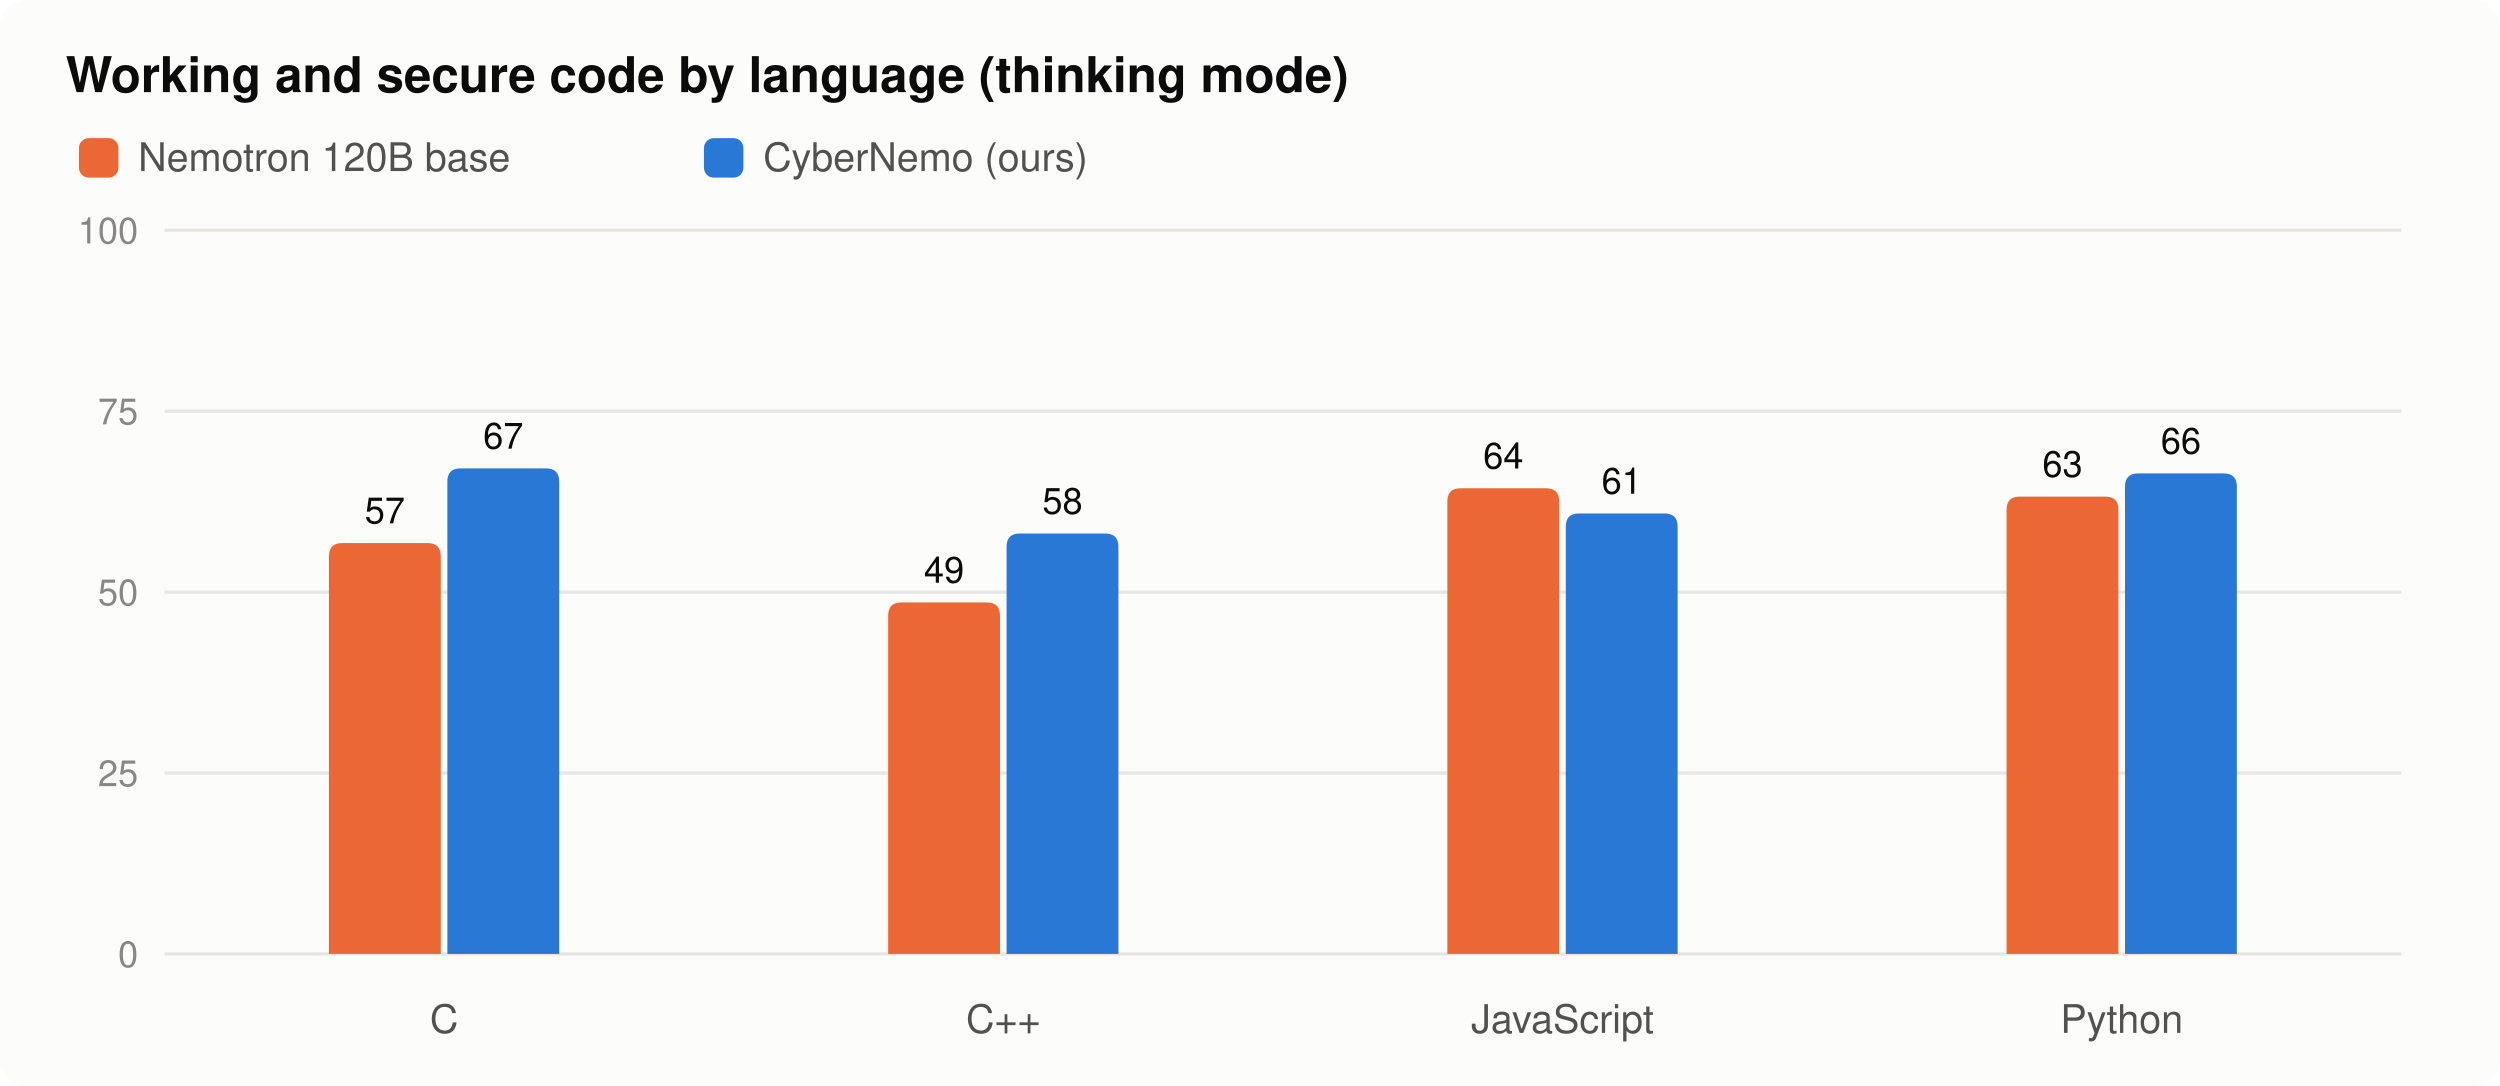
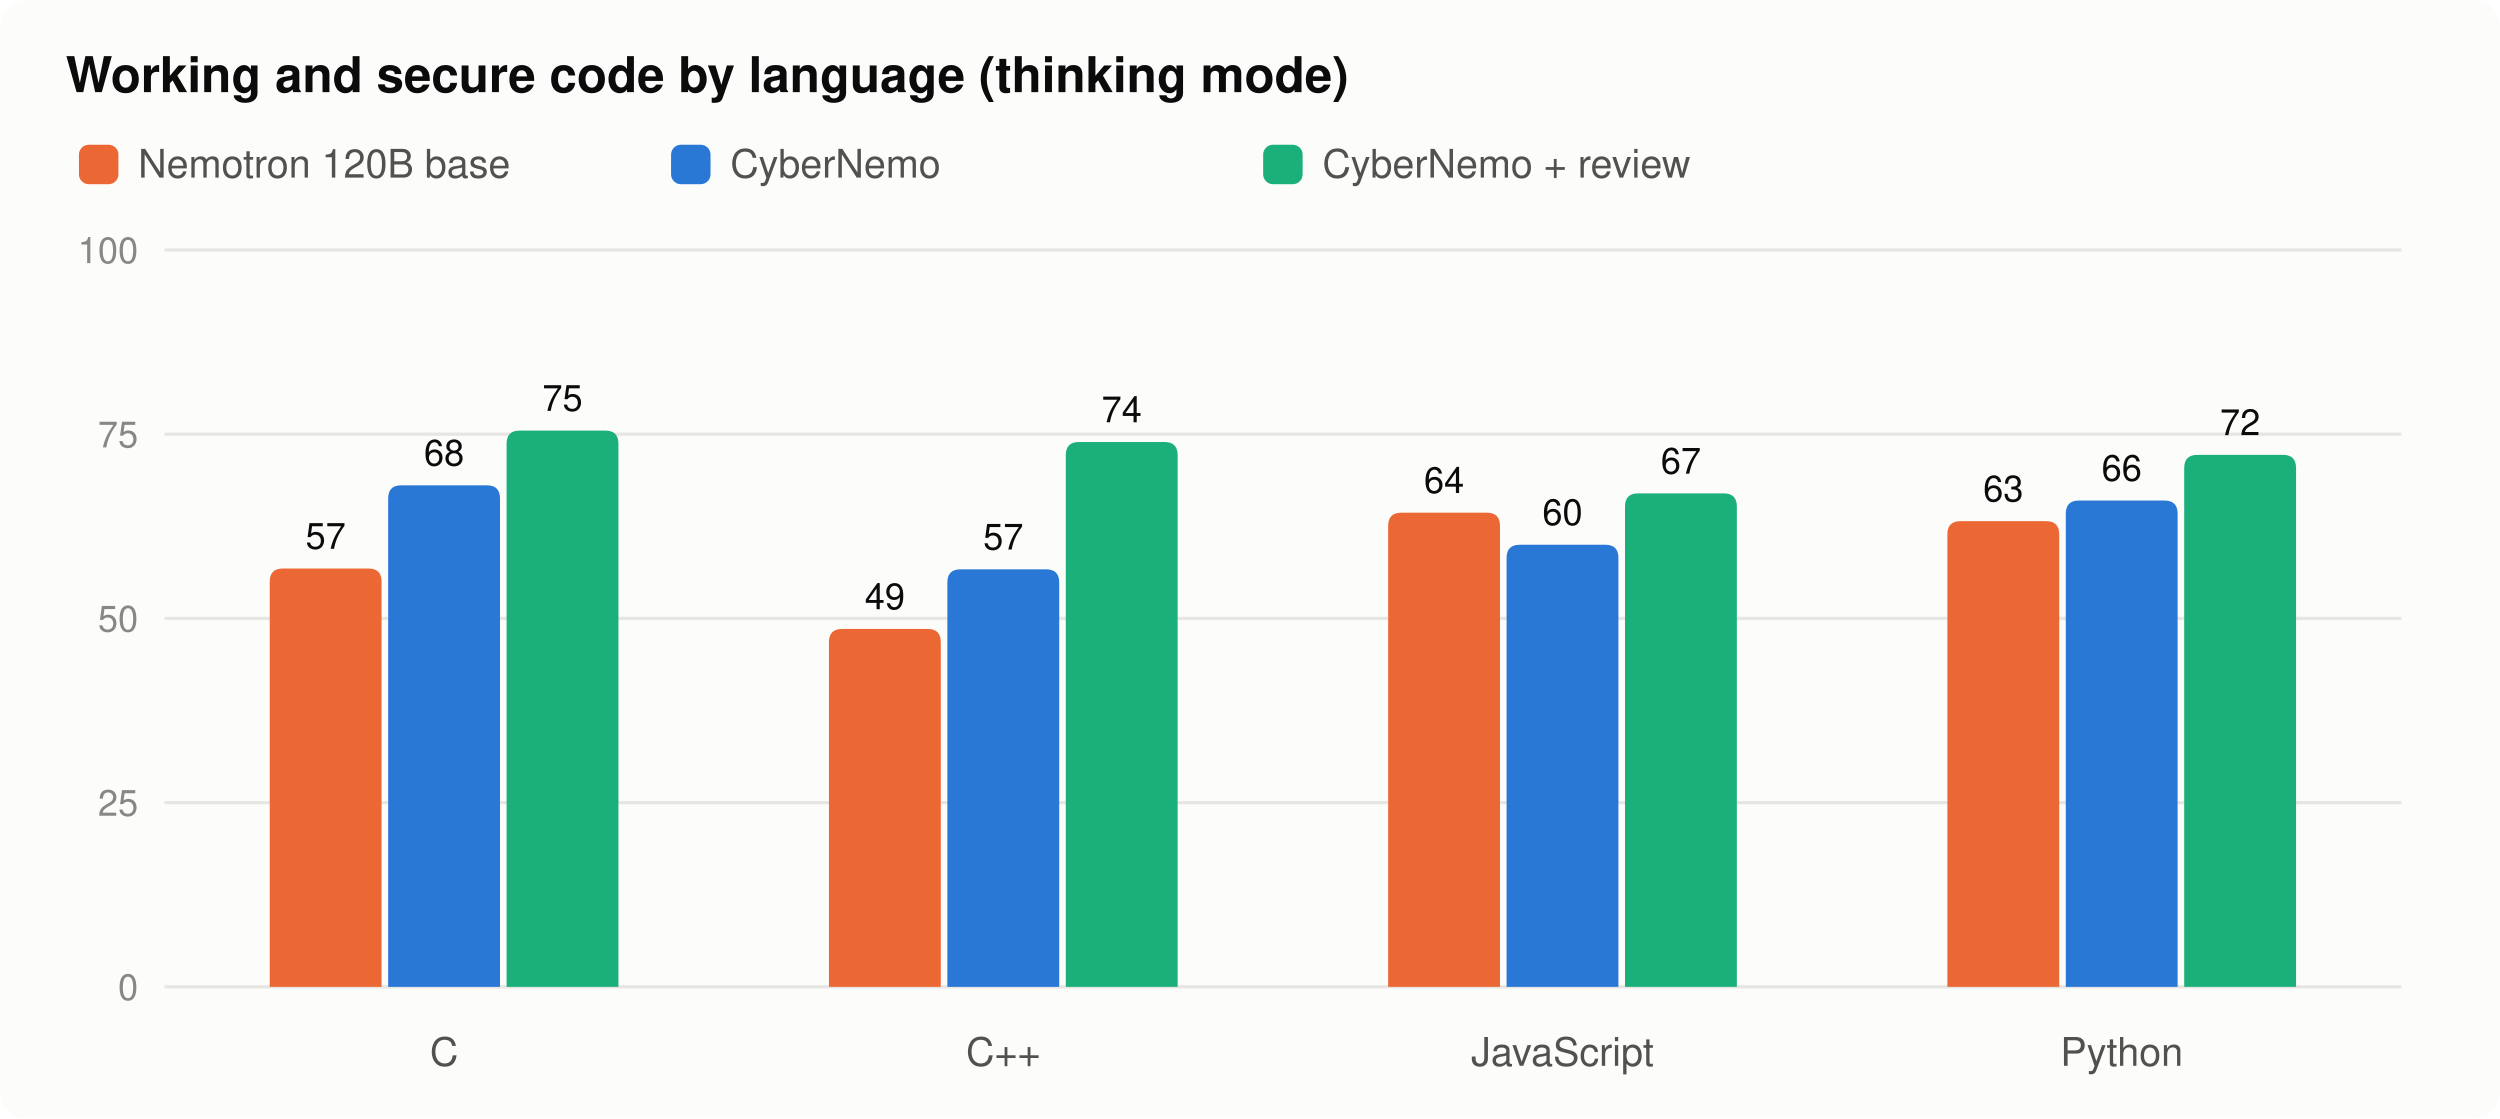
- <svg xmlns="http://www.w3.org/2000/svg" width="760" height="330" viewBox="0 0 760 330" font-family="-apple-system,Segoe UI,Helvetica,Arial,sans-serif">
-   <rect width="760" height="330" rx="8" fill="#fcfcfb" />
+ <svg xmlns="http://www.w3.org/2000/svg" width="760" height="340" viewBox="0 0 760 340" font-family="-apple-system,Segoe UI,Helvetica,Arial,sans-serif">
+   <rect width="760" height="340" rx="8" fill="#fcfcfb" />
  <text x="20" y="28" font-size="15" font-weight="600" fill="#0b0b0b">Working and secure code by language (thinking mode)</text>
-   <rect x="24" y="42" width="12" height="12" rx="3" fill="#eb6834" />
-   <text x="42" y="52" font-size="12" fill="#52514e">Nemotron 120B base</text>
-   <rect x="214" y="42" width="12" height="12" rx="3" fill="#2a78d6" />
-   <text x="232" y="52" font-size="12" fill="#52514e">CyberNemo (ours)</text>
-   <line x1="50" y1="290.0" x2="730" y2="290.0" stroke="#e7e6e2" />
-   <text x="42" y="294.0" font-size="11" fill="#898781" text-anchor="end">0</text>
-   <line x1="50" y1="235.0" x2="730" y2="235.0" stroke="#e7e6e2" />
-   <text x="42" y="239.0" font-size="11" fill="#898781" text-anchor="end">25</text>
-   <line x1="50" y1="180.0" x2="730" y2="180.0" stroke="#e7e6e2" />
-   <text x="42" y="184.0" font-size="11" fill="#898781" text-anchor="end">50</text>
-   <line x1="50" y1="125.0" x2="730" y2="125.0" stroke="#e7e6e2" />
-   <text x="42" y="129.0" font-size="11" fill="#898781" text-anchor="end">75</text>
-   <line x1="50" y1="70.0" x2="730" y2="70.0" stroke="#e7e6e2" />
-   <text x="42" y="74.0" font-size="11" fill="#898781" text-anchor="end">100</text>
-   <path d="M100.0,290.0 V169.097 Q100.0,165.097 104.0,165.097 H130.0 Q134.0,165.097 134.0,169.097 V290.0 Z" fill="#eb6834" />
-   <text x="117.0" y="159.097" font-size="11" fill="#0b0b0b" text-anchor="middle">57</text>
-   <path d="M136.0,290.0 V146.387 Q136.0,142.387 140.0,142.387 H166.0 Q170.0,142.387 170.0,146.387 V290.0 Z" fill="#2a78d6" />
-   <text x="153.0" y="136.387" font-size="11" fill="#0b0b0b" text-anchor="middle">67</text>
-   <text x="135.0" y="314" font-size="12" fill="#52514e" text-anchor="middle">C</text>
-   <path d="M270.0,290.0 V187.143 Q270.0,183.143 274.0,183.143 H300.0 Q304.0,183.143 304.0,187.143 V290.0 Z" fill="#eb6834" />
-   <text x="287.0" y="177.143" font-size="11" fill="#0b0b0b" text-anchor="middle">49</text>
-   <path d="M306.0,290.0 V166.19 Q306.0,162.19 310.0,162.19 H336.0 Q340.0,162.19 340.0,166.19 V290.0 Z" fill="#2a78d6" />
-   <text x="323.0" y="156.19" font-size="11" fill="#0b0b0b" text-anchor="middle">58</text>
-   <text x="305.0" y="314" font-size="12" fill="#52514e" text-anchor="middle">C++</text>
-   <path d="M440.0,290.0 V152.435 Q440.0,148.435 444.0,148.435 H470.0 Q474.0,148.435 474.0,152.435 V290.0 Z" fill="#eb6834" />
-   <text x="457.0" y="142.435" font-size="11" fill="#0b0b0b" text-anchor="middle">64</text>
-   <path d="M476.0,290.0 V160.087 Q476.0,156.087 480.0,156.087 H506.0 Q510.0,156.087 510.0,160.087 V290.0 Z" fill="#2a78d6" />
-   <text x="493.0" y="150.087" font-size="11" fill="#0b0b0b" text-anchor="middle">61</text>
-   <text x="475.0" y="314" font-size="12" fill="#52514e" text-anchor="middle">JavaScript</text>
-   <path d="M610.0,290.0 V154.96 Q610.0,150.96 614.0,150.96 H640.0 Q644.0,150.96 644.0,154.96 V290.0 Z" fill="#eb6834" />
-   <text x="627.0" y="144.96" font-size="11" fill="#0b0b0b" text-anchor="middle">63</text>
-   <path d="M646.0,290.0 V147.92 Q646.0,143.92 650.0,143.92 H676.0 Q680.0,143.92 680.0,147.92 V290.0 Z" fill="#2a78d6" />
-   <text x="663.0" y="137.92" font-size="11" fill="#0b0b0b" text-anchor="middle">66</text>
-   <text x="645.0" y="314" font-size="12" fill="#52514e" text-anchor="middle">Python</text>
+   <rect x="24" y="44" width="12" height="12" rx="3" fill="#eb6834" />
+   <text x="42" y="54" font-size="12" fill="#52514e">Nemotron 120B base</text>
+   <rect x="204" y="44" width="12" height="12" rx="3" fill="#2a78d6" />
+   <text x="222" y="54" font-size="12" fill="#52514e">CyberNemo</text>
+   <rect x="384" y="44" width="12" height="12" rx="3" fill="#1baf7a" />
+   <text x="402" y="54" font-size="12" fill="#52514e">CyberNemo + review</text>
+   <line x1="50" y1="300.0" x2="730" y2="300.0" stroke="#e7e6e2" />
+   <text x="42" y="304.0" font-size="11" fill="#898781" text-anchor="end">0</text>
+   <line x1="50" y1="244.0" x2="730" y2="244.0" stroke="#e7e6e2" />
+   <text x="42" y="248.0" font-size="11" fill="#898781" text-anchor="end">25</text>
+   <line x1="50" y1="188.0" x2="730" y2="188.0" stroke="#e7e6e2" />
+   <text x="42" y="192.0" font-size="11" fill="#898781" text-anchor="end">50</text>
+   <line x1="50" y1="132.0" x2="730" y2="132.0" stroke="#e7e6e2" />
+   <text x="42" y="136.0" font-size="11" fill="#898781" text-anchor="end">75</text>
+   <line x1="50" y1="76.0" x2="730" y2="76.0" stroke="#e7e6e2" />
+   <text x="42" y="80.0" font-size="11" fill="#898781" text-anchor="end">100</text>
+   <path d="M82.0,300.0 V176.826 Q82.0,172.826 86.0,172.826 H112.0 Q116.0,172.826 116.0,176.826 V300.0 Z" fill="#eb6834" />
+   <text x="99.0" y="166.826" font-size="11" fill="#0b0b0b" text-anchor="middle">57</text>
+   <path d="M118.0,300.0 V151.535 Q118.0,147.535 122.0,147.535 H148.0 Q152.0,147.535 152.0,151.535 V300.0 Z" fill="#2a78d6" />
+   <text x="135.0" y="141.535" font-size="11" fill="#0b0b0b" text-anchor="middle">68</text>
+   <path d="M154.0,300.0 V134.896 Q154.0,130.896 158.0,130.896 H184.0 Q188.0,130.896 188.0,134.896 V300.0 Z" fill="#1baf7a" />
+   <text x="171.0" y="124.896" font-size="11" fill="#0b0b0b" text-anchor="middle">75</text>
+   <text x="135.0" y="324" font-size="12" fill="#52514e" text-anchor="middle">C</text>
+   <path d="M252.0,300.0 V195.2 Q252.0,191.2 256.0,191.2 H282.0 Q286.0,191.2 286.0,195.2 V300.0 Z" fill="#eb6834" />
+   <text x="269.0" y="185.2" font-size="11" fill="#0b0b0b" text-anchor="middle">49</text>
+   <path d="M288.0,300.0 V177.067 Q288.0,173.067 292.0,173.067 H318.0 Q322.0,173.067 322.0,177.067 V300.0 Z" fill="#2a78d6" />
+   <text x="305.0" y="167.067" font-size="11" fill="#0b0b0b" text-anchor="middle">57</text>
+   <path d="M324.0,300.0 V138.37 Q324.0,134.37 328.0,134.37 H354.0 Q358.0,134.37 358.0,138.37 V300.0 Z" fill="#1baf7a" />
+   <text x="341.0" y="128.37" font-size="11" fill="#0b0b0b" text-anchor="middle">74</text>
+   <text x="305.0" y="324" font-size="12" fill="#52514e" text-anchor="middle">C++</text>
+   <path d="M422.0,300.0 V159.861 Q422.0,155.861 426.0,155.861 H452.0 Q456.0,155.861 456.0,159.861 V300.0 Z" fill="#eb6834" />
+   <text x="439.0" y="149.861" font-size="11" fill="#0b0b0b" text-anchor="middle">64</text>
+   <path d="M458.0,300.0 V169.6 Q458.0,165.6 462.0,165.6 H488.0 Q492.0,165.6 492.0,169.6 V300.0 Z" fill="#2a78d6" />
+   <text x="475.0" y="159.6" font-size="11" fill="#0b0b0b" text-anchor="middle">60</text>
+   <path d="M494.0,300.0 V153.99 Q494.0,149.99 498.0,149.99 H524.0 Q528.0,149.99 528.0,153.99 V300.0 Z" fill="#1baf7a" />
+   <text x="511.0" y="143.99" font-size="11" fill="#0b0b0b" text-anchor="middle">67</text>
+   <text x="475.0" y="324" font-size="12" fill="#52514e" text-anchor="middle">JavaScript</text>
+   <path d="M592.0,300.0 V162.432 Q592.0,158.432 596.0,158.432 H622.0 Q626.0,158.432 626.0,162.432 V300.0 Z" fill="#eb6834" />
+   <text x="609.0" y="152.432" font-size="11" fill="#0b0b0b" text-anchor="middle">63</text>
+   <path d="M628.0,300.0 V156.16 Q628.0,152.16 632.0,152.16 H658.0 Q662.0,152.16 662.0,156.16 V300.0 Z" fill="#2a78d6" />
+   <text x="645.0" y="146.16" font-size="11" fill="#0b0b0b" text-anchor="middle">66</text>
+   <path d="M664.0,300.0 V142.276 Q664.0,138.276 668.0,138.276 H694.0 Q698.0,138.276 698.0,142.276 V300.0 Z" fill="#1baf7a" />
+   <text x="681.0" y="132.276" font-size="11" fill="#0b0b0b" text-anchor="middle">72</text>
+   <text x="645.0" y="324" font-size="12" fill="#52514e" text-anchor="middle">Python</text>
</svg>
